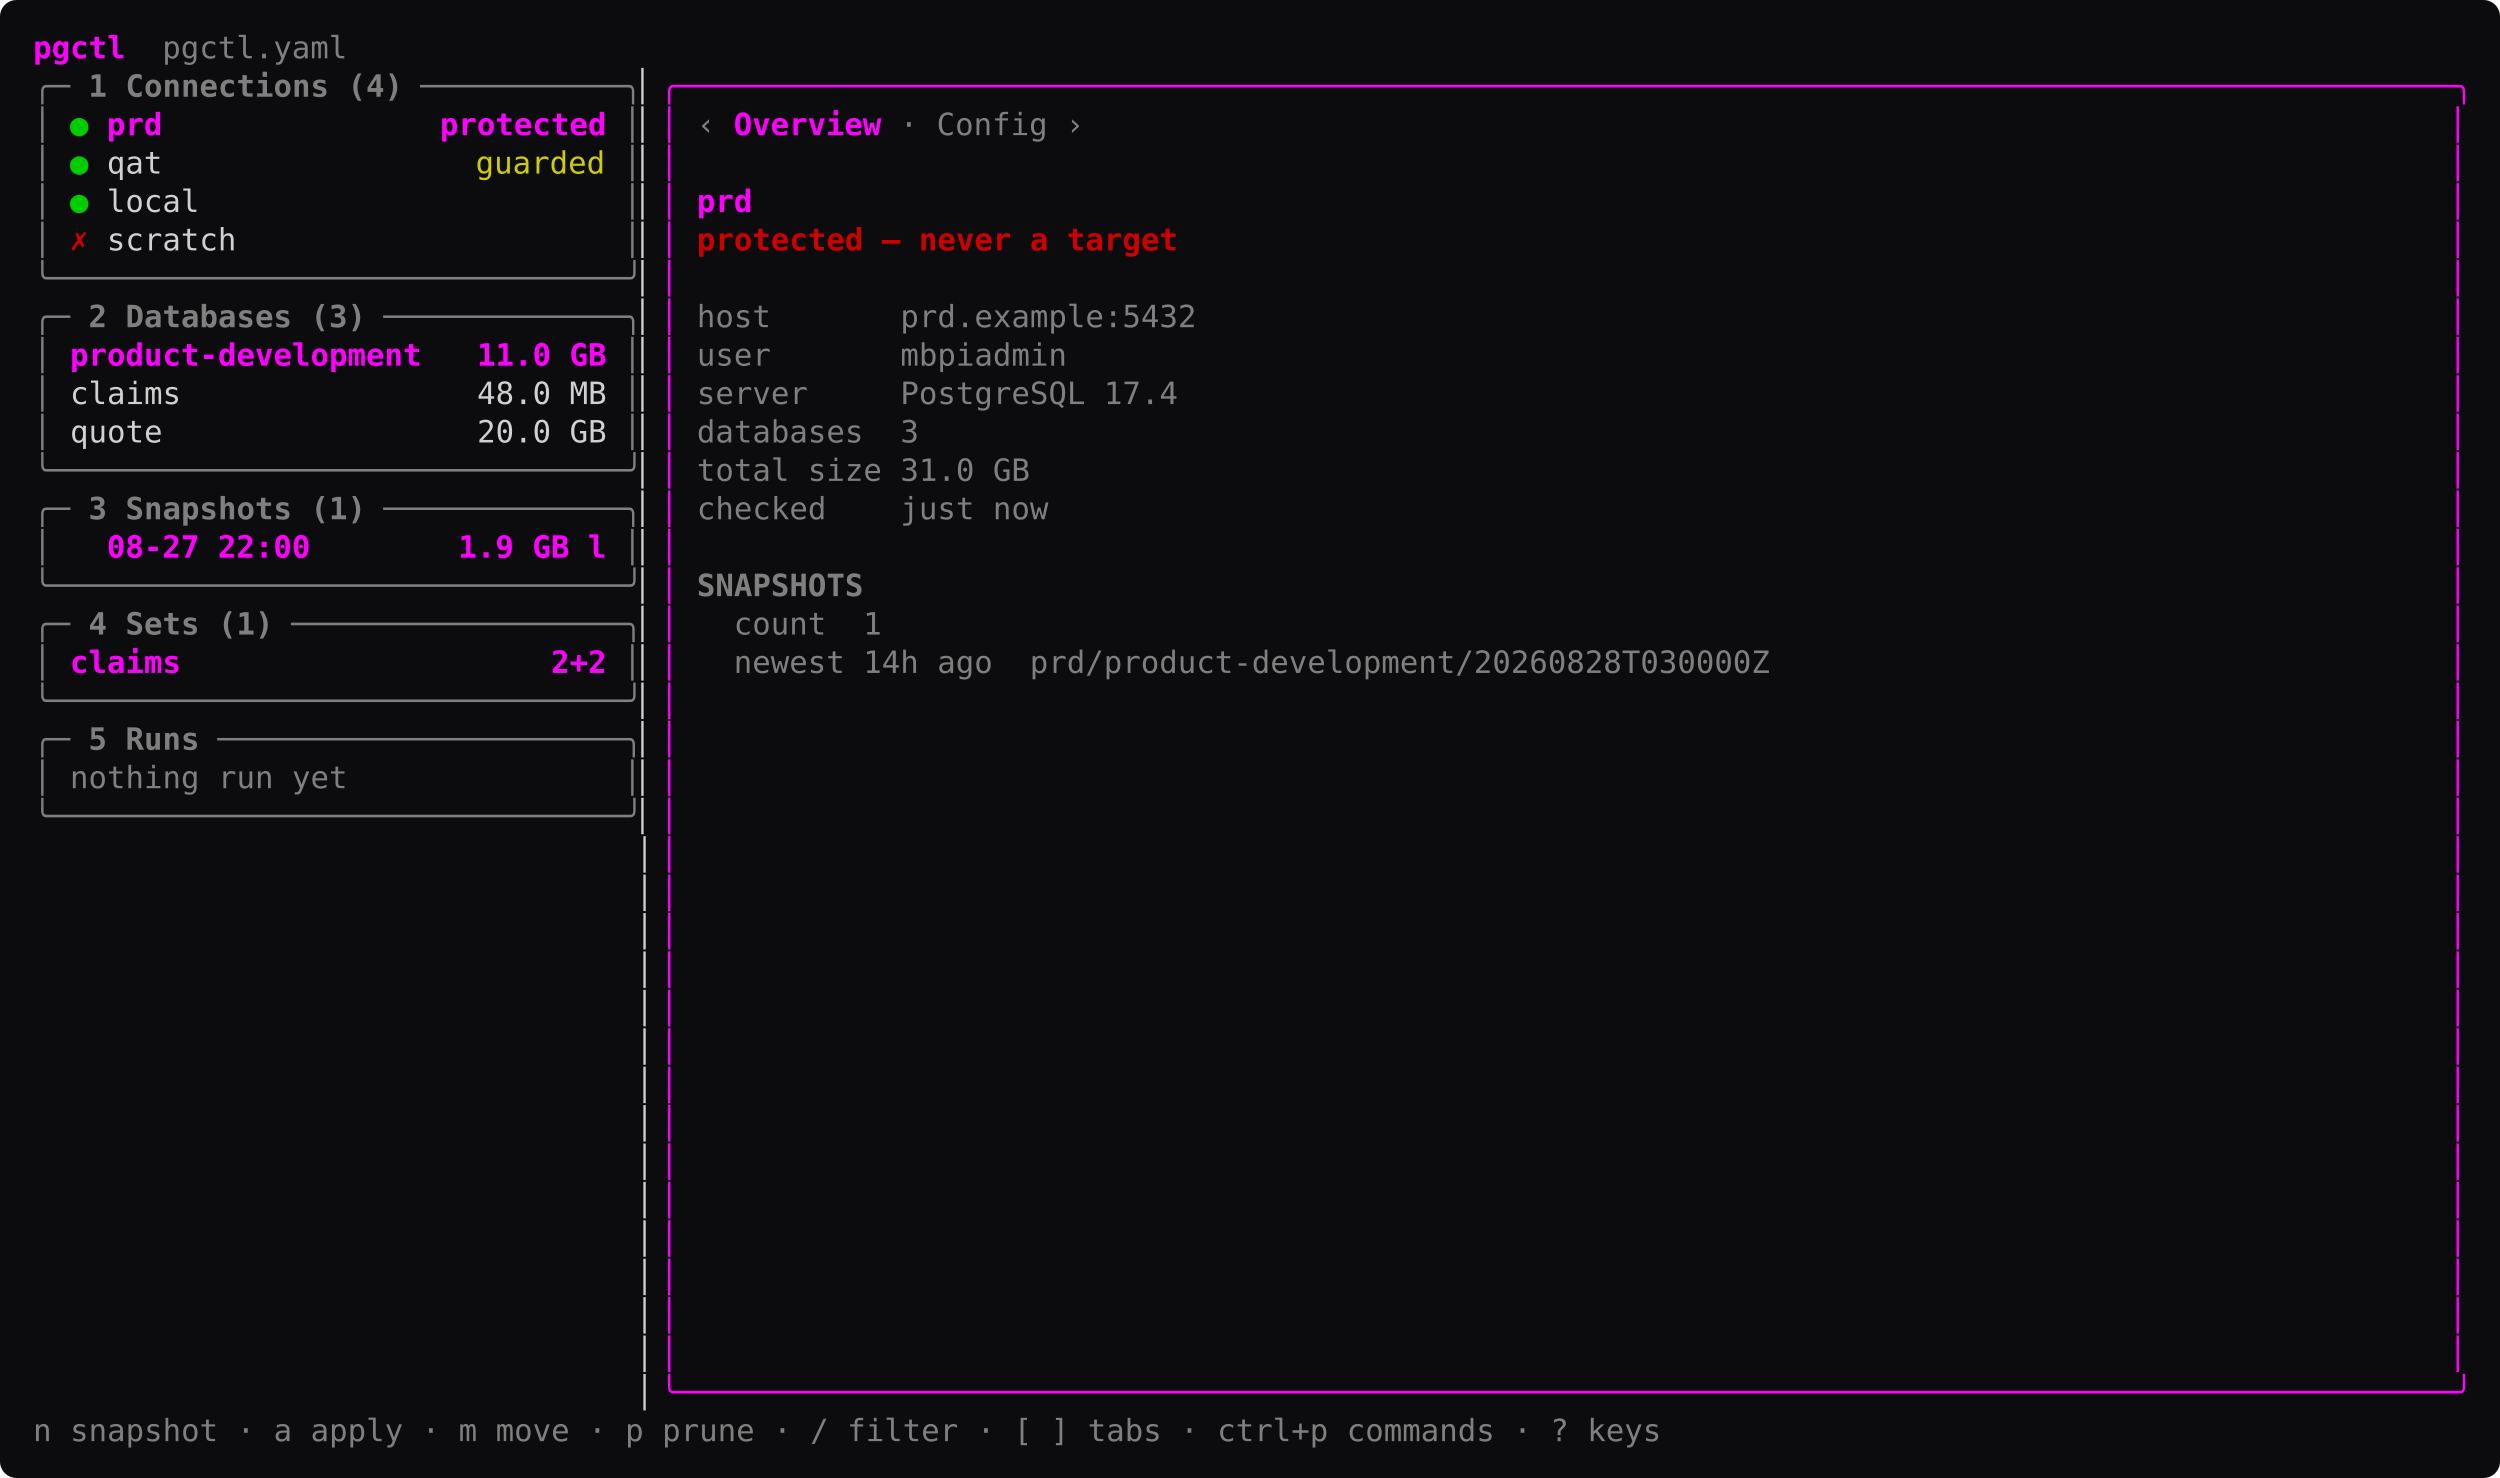
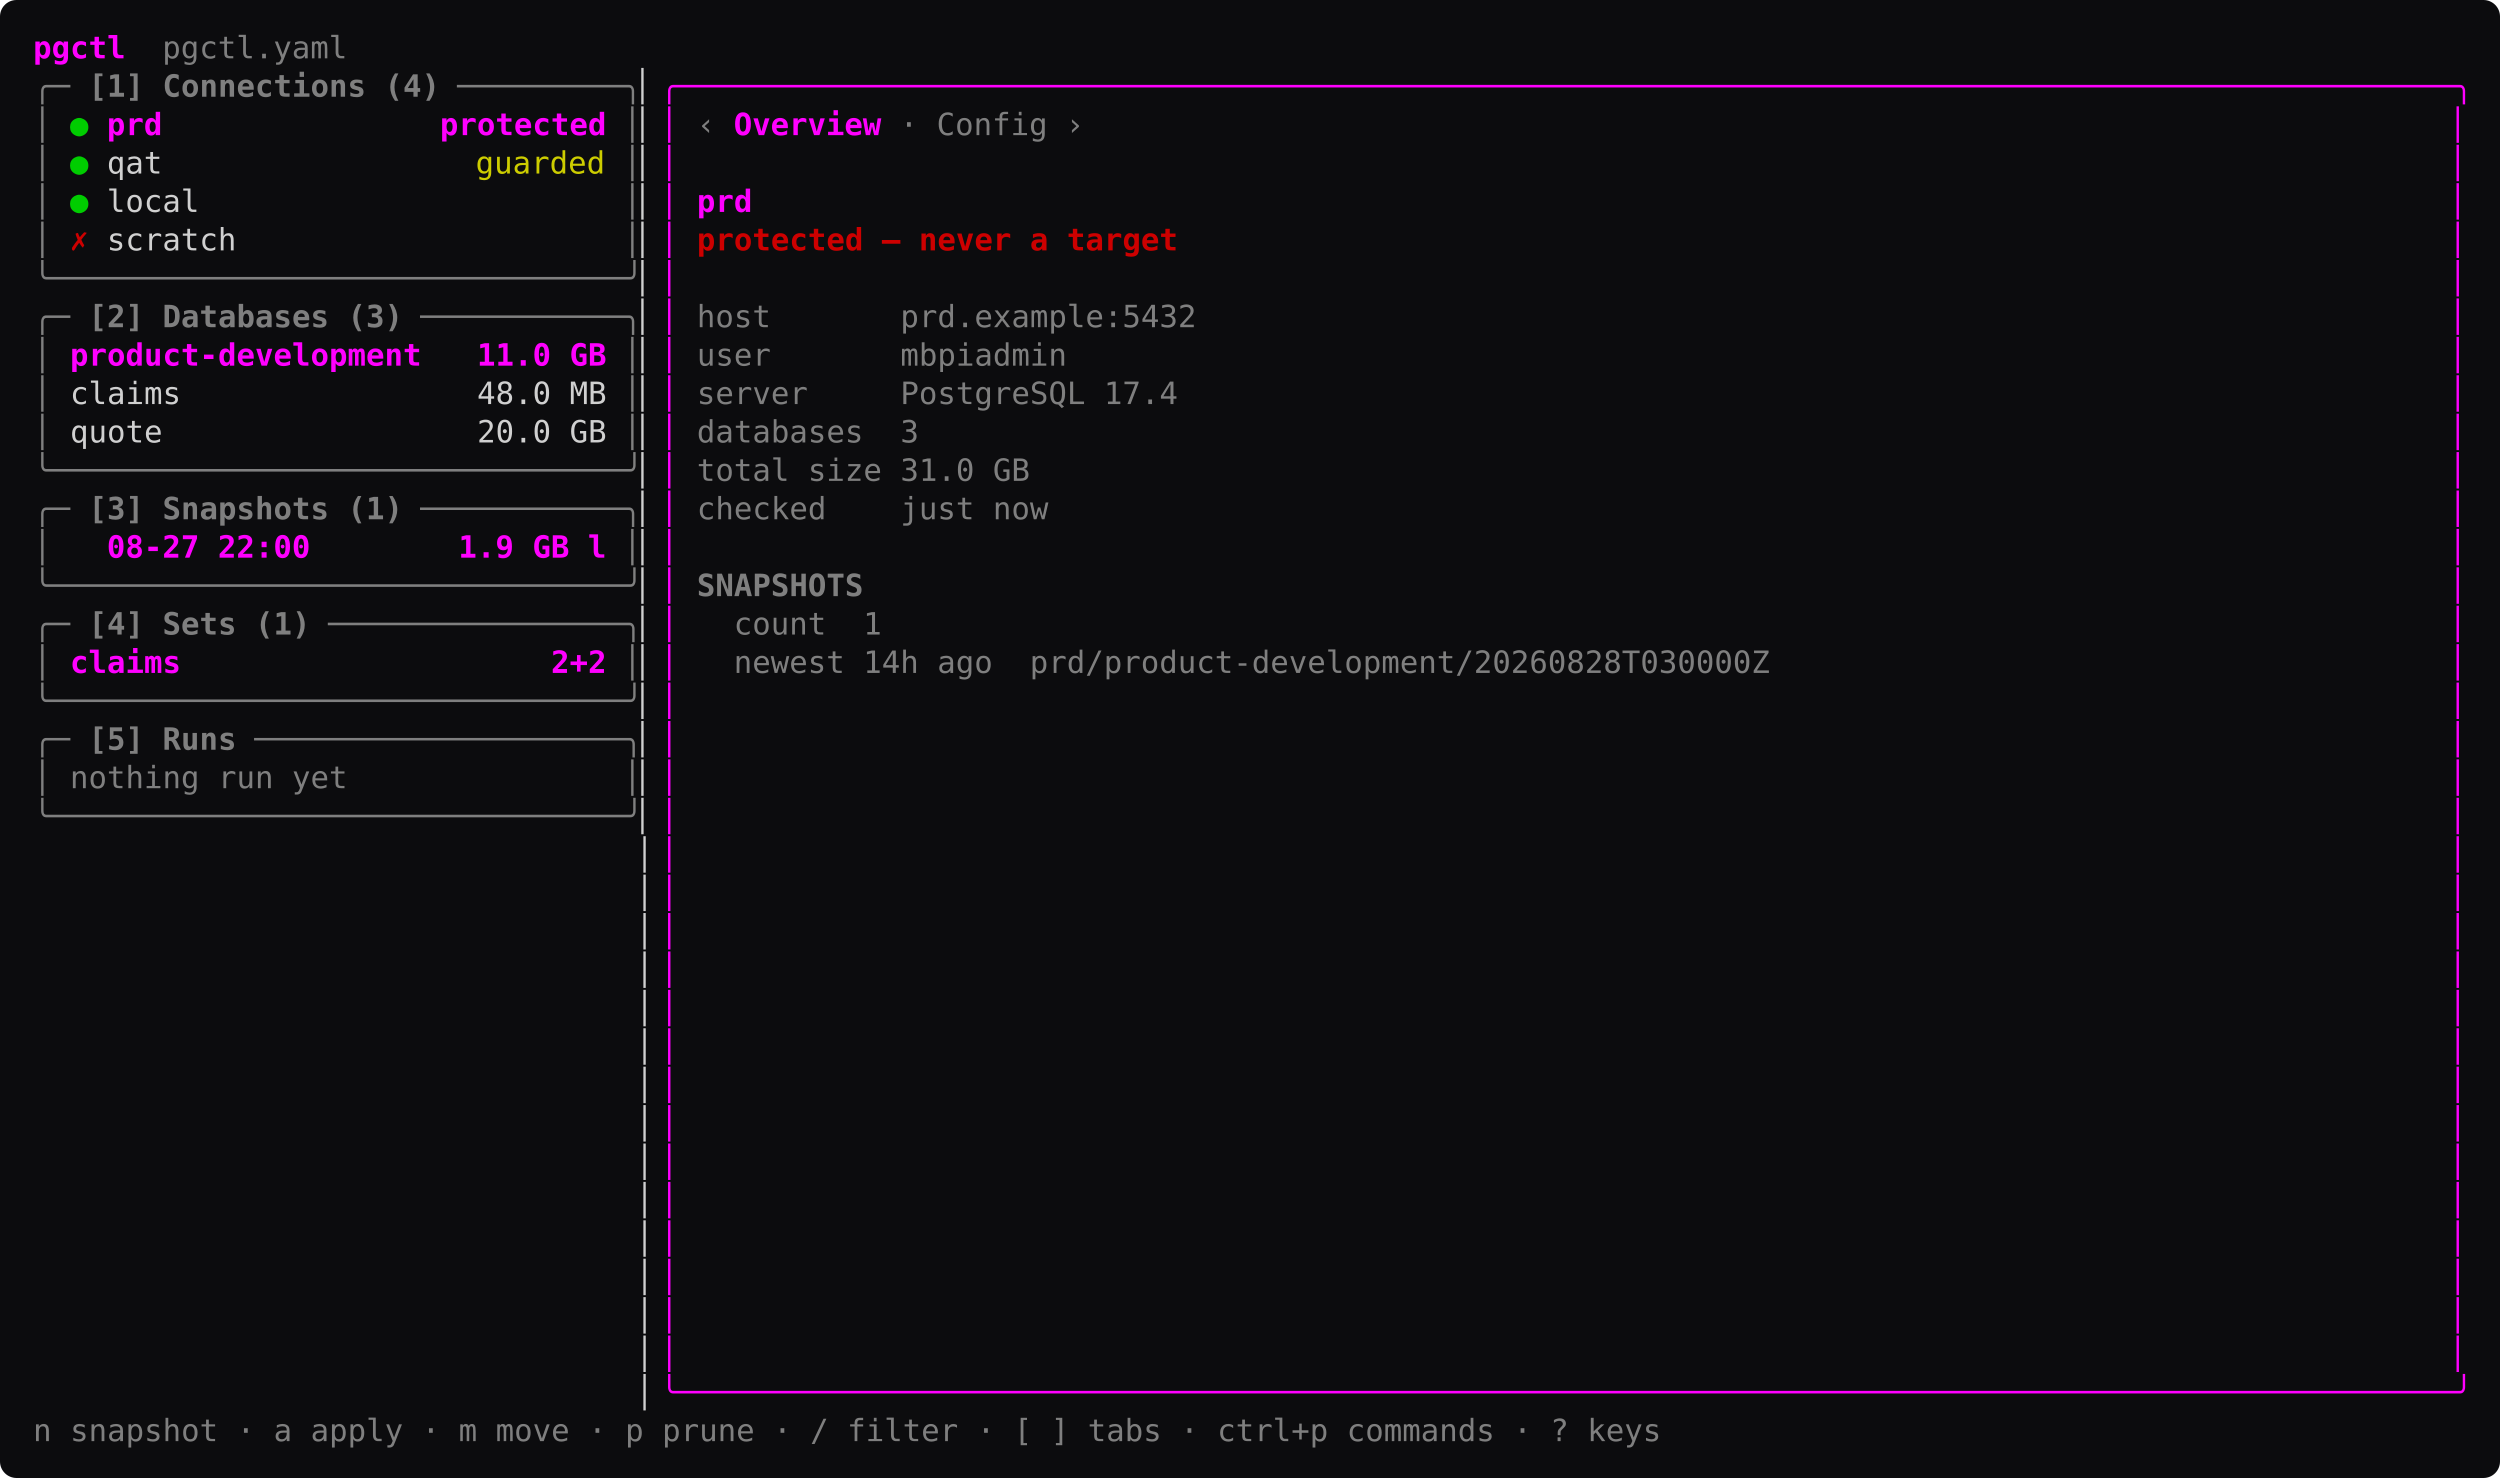
<svg xmlns="http://www.w3.org/2000/svg" width="1057.6" height="625.25" viewBox="0 0 1057.6 625.25" font-family="ui-monospace, 'SF Mono', SFMono-Regular, Menlo, Consolas, 'DejaVu Sans Mono', monospace" font-size="13" role="img">
  <rect width="1057.6" height="625.25" rx="7" fill="#0c0c0e" />
  <text x="14" y="24.68" textLength="39" lengthAdjust="spacing" fill="#ff00ff" font-weight="600" xml:space="preserve">pgctl</text>
  <text x="53" y="24.68" textLength="93.6" lengthAdjust="spacing" fill="#7f7f7f" xml:space="preserve">  pgctl.yaml</text>
  <text x="14" y="40.92" textLength="15.6" lengthAdjust="spacing" fill="#7f7f7f" xml:space="preserve">╭─</text>
-   <text x="29.6" y="40.92" textLength="140.4" lengthAdjust="spacing" fill="#7f7f7f" font-weight="600" xml:space="preserve"> 1 Connections (4)</text>
-   <text x="177.8" y="40.92" textLength="93.6" lengthAdjust="spacing" fill="#7f7f7f" xml:space="preserve">───────────╮</text>
+   <text x="29.6" y="40.92" textLength="156" lengthAdjust="spacing" fill="#7f7f7f" font-weight="600" xml:space="preserve"> [1] Connections (4)</text>
+   <text x="193.4" y="40.92" textLength="78" lengthAdjust="spacing" fill="#7f7f7f" xml:space="preserve">─────────╮</text>
  <text x="271.4" y="40.92" textLength="7.8" lengthAdjust="spacing" fill="#d0d0d0" xml:space="preserve">▏</text>
  <text x="279.2" y="40.92" textLength="764.4" lengthAdjust="spacing" fill="#ff00ff" xml:space="preserve">╭────────────────────────────────────────────────────────────────────────────────────────────────╮</text>
  <text x="14" y="57.17" textLength="7.8" lengthAdjust="spacing" fill="#7f7f7f" xml:space="preserve">│</text>
  <text x="29.6" y="57.17" textLength="7.8" lengthAdjust="spacing" fill="#00cd00" xml:space="preserve">●</text>
  <text x="45.2" y="57.17" textLength="210.6" lengthAdjust="spacing" fill="#ff00ff" font-weight="600" xml:space="preserve">prd               protected</text>
  <text x="263.6" y="57.17" textLength="7.8" lengthAdjust="spacing" fill="#7f7f7f" xml:space="preserve">│</text>
  <text x="271.4" y="57.17" textLength="7.8" lengthAdjust="spacing" fill="#d0d0d0" xml:space="preserve">▏</text>
  <text x="279.2" y="57.17" textLength="7.8" lengthAdjust="spacing" fill="#ff00ff" xml:space="preserve">│</text>
  <text x="294.8" y="57.17" textLength="7.8" lengthAdjust="spacing" fill="#7f7f7f" xml:space="preserve">‹</text>
  <text x="310.4" y="57.17" textLength="7.8" lengthAdjust="spacing" fill="#ff00ff" font-weight="600" xml:space="preserve">O</text>
  <text x="318.2" y="57.17" textLength="7.8" lengthAdjust="spacing" fill="#ff00ff" font-weight="600" xml:space="preserve">v</text>
  <text x="326" y="57.17" textLength="7.8" lengthAdjust="spacing" fill="#ff00ff" font-weight="600" xml:space="preserve">e</text>
  <text x="333.8" y="57.17" textLength="7.8" lengthAdjust="spacing" fill="#ff00ff" font-weight="600" xml:space="preserve">r</text>
  <text x="341.6" y="57.17" textLength="7.8" lengthAdjust="spacing" fill="#ff00ff" font-weight="600" xml:space="preserve">v</text>
  <text x="349.4" y="57.17" textLength="7.8" lengthAdjust="spacing" fill="#ff00ff" font-weight="600" xml:space="preserve">i</text>
  <text x="357.2" y="57.17" textLength="7.8" lengthAdjust="spacing" fill="#ff00ff" font-weight="600" xml:space="preserve">e</text>
  <text x="365" y="57.17" textLength="7.8" lengthAdjust="spacing" fill="#ff00ff" font-weight="600" xml:space="preserve">w</text>
  <text x="380.6" y="57.17" textLength="7.8" lengthAdjust="spacing" fill="#7f7f7f" xml:space="preserve">·</text>
  <text x="388.4" y="57.17" textLength="54.6" lengthAdjust="spacing" fill="#7f7f7f" xml:space="preserve"> Config</text>
  <text x="450.8" y="57.17" textLength="7.8" lengthAdjust="spacing" fill="#7f7f7f" xml:space="preserve">›</text>
  <text x="1035.8" y="57.17" textLength="7.8" lengthAdjust="spacing" fill="#ff00ff" xml:space="preserve">│</text>
  <text x="14" y="73.42" textLength="7.8" lengthAdjust="spacing" fill="#7f7f7f" xml:space="preserve">│</text>
  <text x="29.6" y="73.42" textLength="7.8" lengthAdjust="spacing" fill="#00cd00" xml:space="preserve">●</text>
  <text x="45.2" y="73.42" textLength="23.4" lengthAdjust="spacing" fill="#d0d0d0" xml:space="preserve">qat</text>
  <text x="201.2" y="73.42" textLength="54.6" lengthAdjust="spacing" fill="#cdcd00" xml:space="preserve">guarded</text>
  <text x="263.6" y="73.42" textLength="7.8" lengthAdjust="spacing" fill="#7f7f7f" xml:space="preserve">│</text>
  <text x="271.4" y="73.42" textLength="7.8" lengthAdjust="spacing" fill="#d0d0d0" xml:space="preserve">▏</text>
  <text x="279.2" y="73.42" textLength="7.8" lengthAdjust="spacing" fill="#ff00ff" xml:space="preserve">│</text>
  <text x="1035.8" y="73.42" textLength="7.8" lengthAdjust="spacing" fill="#ff00ff" xml:space="preserve">│</text>
  <text x="14" y="89.67" textLength="7.8" lengthAdjust="spacing" fill="#7f7f7f" xml:space="preserve">│</text>
  <text x="29.6" y="89.67" textLength="7.8" lengthAdjust="spacing" fill="#00cd00" xml:space="preserve">●</text>
  <text x="45.2" y="89.67" textLength="39" lengthAdjust="spacing" fill="#d0d0d0" xml:space="preserve">local</text>
  <text x="263.6" y="89.67" textLength="7.8" lengthAdjust="spacing" fill="#7f7f7f" xml:space="preserve">│</text>
  <text x="271.4" y="89.67" textLength="7.8" lengthAdjust="spacing" fill="#d0d0d0" xml:space="preserve">▏</text>
  <text x="279.2" y="89.67" textLength="7.8" lengthAdjust="spacing" fill="#ff00ff" xml:space="preserve">│</text>
  <text x="294.8" y="89.67" textLength="23.4" lengthAdjust="spacing" fill="#ff00ff" font-weight="600" xml:space="preserve">prd</text>
  <text x="1035.8" y="89.67" textLength="7.8" lengthAdjust="spacing" fill="#ff00ff" xml:space="preserve">│</text>
  <text x="14" y="105.92" textLength="7.8" lengthAdjust="spacing" fill="#7f7f7f" xml:space="preserve">│</text>
  <text x="29.6" y="105.92" textLength="7.8" lengthAdjust="spacing" fill="#cd0000" font-weight="600" xml:space="preserve">✗</text>
  <text x="45.2" y="105.92" textLength="54.6" lengthAdjust="spacing" fill="#d0d0d0" xml:space="preserve">scratch</text>
  <text x="263.6" y="105.92" textLength="7.8" lengthAdjust="spacing" fill="#7f7f7f" xml:space="preserve">│</text>
  <text x="271.4" y="105.92" textLength="7.8" lengthAdjust="spacing" fill="#d0d0d0" xml:space="preserve">▏</text>
  <text x="279.2" y="105.92" textLength="7.8" lengthAdjust="spacing" fill="#ff00ff" xml:space="preserve">│</text>
  <text x="294.8" y="105.92" textLength="202.8" lengthAdjust="spacing" fill="#cd0000" font-weight="600" xml:space="preserve">protected — never a target</text>
  <text x="1035.8" y="105.92" textLength="7.8" lengthAdjust="spacing" fill="#ff00ff" xml:space="preserve">│</text>
  <text x="14" y="122.17" textLength="257.4" lengthAdjust="spacing" fill="#7f7f7f" xml:space="preserve">╰───────────────────────────────╯</text>
  <text x="271.4" y="122.17" textLength="7.8" lengthAdjust="spacing" fill="#d0d0d0" xml:space="preserve">▏</text>
  <text x="279.2" y="122.17" textLength="7.8" lengthAdjust="spacing" fill="#ff00ff" xml:space="preserve">│</text>
  <text x="1035.8" y="122.17" textLength="7.8" lengthAdjust="spacing" fill="#ff00ff" xml:space="preserve">│</text>
  <text x="14" y="138.43" textLength="15.6" lengthAdjust="spacing" fill="#7f7f7f" xml:space="preserve">╭─</text>
-   <text x="29.6" y="138.43" textLength="124.8" lengthAdjust="spacing" fill="#7f7f7f" font-weight="600" xml:space="preserve"> 2 Databases (3)</text>
-   <text x="162.2" y="138.43" textLength="109.2" lengthAdjust="spacing" fill="#7f7f7f" xml:space="preserve">─────────────╮</text>
+   <text x="29.6" y="138.43" textLength="140.4" lengthAdjust="spacing" fill="#7f7f7f" font-weight="600" xml:space="preserve"> [2] Databases (3)</text>
+   <text x="177.8" y="138.43" textLength="93.6" lengthAdjust="spacing" fill="#7f7f7f" xml:space="preserve">───────────╮</text>
  <text x="271.4" y="138.43" textLength="7.8" lengthAdjust="spacing" fill="#d0d0d0" xml:space="preserve">▏</text>
  <text x="279.2" y="138.43" textLength="7.8" lengthAdjust="spacing" fill="#ff00ff" xml:space="preserve">│</text>
  <text x="294.8" y="138.43" textLength="210.6" lengthAdjust="spacing" fill="#7f7f7f" xml:space="preserve">host       prd.example:5432</text>
  <text x="1035.8" y="138.43" textLength="7.8" lengthAdjust="spacing" fill="#ff00ff" xml:space="preserve">│</text>
  <text x="14" y="154.68" textLength="7.8" lengthAdjust="spacing" fill="#7f7f7f" xml:space="preserve">│</text>
  <text x="29.6" y="154.68" textLength="226.2" lengthAdjust="spacing" fill="#ff00ff" font-weight="600" xml:space="preserve">product-development   11.0 GB</text>
  <text x="263.6" y="154.68" textLength="7.8" lengthAdjust="spacing" fill="#7f7f7f" xml:space="preserve">│</text>
  <text x="271.4" y="154.68" textLength="7.8" lengthAdjust="spacing" fill="#d0d0d0" xml:space="preserve">▏</text>
  <text x="279.2" y="154.68" textLength="7.8" lengthAdjust="spacing" fill="#ff00ff" xml:space="preserve">│</text>
  <text x="294.8" y="154.68" textLength="156" lengthAdjust="spacing" fill="#7f7f7f" xml:space="preserve">user       mbpiadmin</text>
  <text x="1035.8" y="154.68" textLength="7.8" lengthAdjust="spacing" fill="#ff00ff" xml:space="preserve">│</text>
  <text x="14" y="170.93" textLength="7.8" lengthAdjust="spacing" fill="#7f7f7f" xml:space="preserve">│</text>
  <text x="21.8" y="170.93" textLength="234" lengthAdjust="spacing" fill="#d0d0d0" xml:space="preserve"> claims                48.0 MB</text>
  <text x="263.6" y="170.93" textLength="7.8" lengthAdjust="spacing" fill="#7f7f7f" xml:space="preserve">│</text>
  <text x="271.4" y="170.93" textLength="7.8" lengthAdjust="spacing" fill="#d0d0d0" xml:space="preserve">▏</text>
  <text x="279.2" y="170.93" textLength="7.8" lengthAdjust="spacing" fill="#ff00ff" xml:space="preserve">│</text>
  <text x="294.8" y="170.93" textLength="202.8" lengthAdjust="spacing" fill="#7f7f7f" xml:space="preserve">server     PostgreSQL 17.4</text>
  <text x="1035.8" y="170.93" textLength="7.8" lengthAdjust="spacing" fill="#ff00ff" xml:space="preserve">│</text>
  <text x="14" y="187.18" textLength="7.8" lengthAdjust="spacing" fill="#7f7f7f" xml:space="preserve">│</text>
  <text x="21.8" y="187.18" textLength="234" lengthAdjust="spacing" fill="#d0d0d0" xml:space="preserve"> quote                 20.0 GB</text>
  <text x="263.6" y="187.18" textLength="7.8" lengthAdjust="spacing" fill="#7f7f7f" xml:space="preserve">│</text>
  <text x="271.4" y="187.18" textLength="7.8" lengthAdjust="spacing" fill="#d0d0d0" xml:space="preserve">▏</text>
  <text x="279.2" y="187.18" textLength="7.8" lengthAdjust="spacing" fill="#ff00ff" xml:space="preserve">│</text>
  <text x="294.8" y="187.18" textLength="93.6" lengthAdjust="spacing" fill="#7f7f7f" xml:space="preserve">databases  3</text>
  <text x="1035.8" y="187.18" textLength="7.8" lengthAdjust="spacing" fill="#ff00ff" xml:space="preserve">│</text>
  <text x="14" y="203.43" textLength="257.4" lengthAdjust="spacing" fill="#7f7f7f" xml:space="preserve">╰───────────────────────────────╯</text>
  <text x="271.4" y="203.43" textLength="7.8" lengthAdjust="spacing" fill="#d0d0d0" xml:space="preserve">▏</text>
  <text x="279.2" y="203.43" textLength="7.8" lengthAdjust="spacing" fill="#ff00ff" xml:space="preserve">│</text>
  <text x="294.8" y="203.43" textLength="140.4" lengthAdjust="spacing" fill="#7f7f7f" xml:space="preserve">total size 31.0 GB</text>
  <text x="1035.8" y="203.43" textLength="7.8" lengthAdjust="spacing" fill="#ff00ff" xml:space="preserve">│</text>
  <text x="14" y="219.68" textLength="15.6" lengthAdjust="spacing" fill="#7f7f7f" xml:space="preserve">╭─</text>
-   <text x="29.6" y="219.68" textLength="124.8" lengthAdjust="spacing" fill="#7f7f7f" font-weight="600" xml:space="preserve"> 3 Snapshots (1)</text>
-   <text x="162.2" y="219.68" textLength="109.2" lengthAdjust="spacing" fill="#7f7f7f" xml:space="preserve">─────────────╮</text>
+   <text x="29.6" y="219.68" textLength="140.4" lengthAdjust="spacing" fill="#7f7f7f" font-weight="600" xml:space="preserve"> [3] Snapshots (1)</text>
+   <text x="177.8" y="219.68" textLength="93.6" lengthAdjust="spacing" fill="#7f7f7f" xml:space="preserve">───────────╮</text>
  <text x="271.4" y="219.68" textLength="7.8" lengthAdjust="spacing" fill="#d0d0d0" xml:space="preserve">▏</text>
  <text x="279.2" y="219.68" textLength="7.8" lengthAdjust="spacing" fill="#ff00ff" xml:space="preserve">│</text>
  <text x="294.8" y="219.68" textLength="148.2" lengthAdjust="spacing" fill="#7f7f7f" xml:space="preserve">checked    just now</text>
  <text x="1035.8" y="219.68" textLength="7.8" lengthAdjust="spacing" fill="#ff00ff" xml:space="preserve">│</text>
  <text x="14" y="235.93" textLength="7.8" lengthAdjust="spacing" fill="#7f7f7f" xml:space="preserve">│</text>
  <text x="45.2" y="235.93" textLength="210.6" lengthAdjust="spacing" fill="#ff00ff" font-weight="600" xml:space="preserve">08-27 22:00        1.9 GB l</text>
  <text x="263.6" y="235.93" textLength="7.8" lengthAdjust="spacing" fill="#7f7f7f" xml:space="preserve">│</text>
  <text x="271.4" y="235.93" textLength="7.8" lengthAdjust="spacing" fill="#d0d0d0" xml:space="preserve">▏</text>
  <text x="279.2" y="235.93" textLength="7.8" lengthAdjust="spacing" fill="#ff00ff" xml:space="preserve">│</text>
  <text x="1035.8" y="235.93" textLength="7.8" lengthAdjust="spacing" fill="#ff00ff" xml:space="preserve">│</text>
  <text x="14" y="252.18" textLength="257.4" lengthAdjust="spacing" fill="#7f7f7f" xml:space="preserve">╰───────────────────────────────╯</text>
  <text x="271.4" y="252.18" textLength="7.8" lengthAdjust="spacing" fill="#d0d0d0" xml:space="preserve">▏</text>
  <text x="279.2" y="252.18" textLength="7.8" lengthAdjust="spacing" fill="#ff00ff" xml:space="preserve">│</text>
  <text x="294.8" y="252.18" textLength="70.2" lengthAdjust="spacing" fill="#7f7f7f" font-weight="600" xml:space="preserve">SNAPSHOTS</text>
  <text x="1035.8" y="252.18" textLength="7.8" lengthAdjust="spacing" fill="#ff00ff" xml:space="preserve">│</text>
  <text x="14" y="268.43" textLength="15.6" lengthAdjust="spacing" fill="#7f7f7f" xml:space="preserve">╭─</text>
-   <text x="29.6" y="268.43" textLength="85.8" lengthAdjust="spacing" fill="#7f7f7f" font-weight="600" xml:space="preserve"> 4 Sets (1)</text>
-   <text x="123.2" y="268.43" textLength="148.2" lengthAdjust="spacing" fill="#7f7f7f" xml:space="preserve">──────────────────╮</text>
+   <text x="29.6" y="268.43" textLength="101.4" lengthAdjust="spacing" fill="#7f7f7f" font-weight="600" xml:space="preserve"> [4] Sets (1)</text>
+   <text x="138.8" y="268.43" textLength="132.6" lengthAdjust="spacing" fill="#7f7f7f" xml:space="preserve">────────────────╮</text>
  <text x="271.4" y="268.43" textLength="7.8" lengthAdjust="spacing" fill="#d0d0d0" xml:space="preserve">▏</text>
  <text x="279.2" y="268.43" textLength="7.8" lengthAdjust="spacing" fill="#ff00ff" xml:space="preserve">│</text>
  <text x="310.4" y="268.43" textLength="62.4" lengthAdjust="spacing" fill="#7f7f7f" xml:space="preserve">count  1</text>
  <text x="1035.8" y="268.43" textLength="7.8" lengthAdjust="spacing" fill="#ff00ff" xml:space="preserve">│</text>
  <text x="14" y="284.68" textLength="7.8" lengthAdjust="spacing" fill="#7f7f7f" xml:space="preserve">│</text>
  <text x="29.6" y="284.68" textLength="226.2" lengthAdjust="spacing" fill="#ff00ff" font-weight="600" xml:space="preserve">claims                    2+2</text>
  <text x="263.6" y="284.68" textLength="7.8" lengthAdjust="spacing" fill="#7f7f7f" xml:space="preserve">│</text>
  <text x="271.4" y="284.68" textLength="7.8" lengthAdjust="spacing" fill="#d0d0d0" xml:space="preserve">▏</text>
  <text x="279.2" y="284.68" textLength="7.8" lengthAdjust="spacing" fill="#ff00ff" xml:space="preserve">│</text>
  <text x="310.4" y="284.68" textLength="436.8" lengthAdjust="spacing" fill="#7f7f7f" xml:space="preserve">newest 14h ago  prd/product-development/20260828T030000Z</text>
  <text x="1035.8" y="284.68" textLength="7.8" lengthAdjust="spacing" fill="#ff00ff" xml:space="preserve">│</text>
  <text x="14" y="300.93" textLength="257.4" lengthAdjust="spacing" fill="#7f7f7f" xml:space="preserve">╰───────────────────────────────╯</text>
  <text x="271.4" y="300.93" textLength="7.8" lengthAdjust="spacing" fill="#d0d0d0" xml:space="preserve">▏</text>
  <text x="279.2" y="300.93" textLength="7.8" lengthAdjust="spacing" fill="#ff00ff" xml:space="preserve">│</text>
  <text x="1035.8" y="300.93" textLength="7.8" lengthAdjust="spacing" fill="#ff00ff" xml:space="preserve">│</text>
  <text x="14" y="317.18" textLength="15.6" lengthAdjust="spacing" fill="#7f7f7f" xml:space="preserve">╭─</text>
-   <text x="29.6" y="317.18" textLength="54.6" lengthAdjust="spacing" fill="#7f7f7f" font-weight="600" xml:space="preserve"> 5 Runs</text>
-   <text x="92" y="317.18" textLength="179.4" lengthAdjust="spacing" fill="#7f7f7f" xml:space="preserve">──────────────────────╮</text>
+   <text x="29.6" y="317.18" textLength="70.2" lengthAdjust="spacing" fill="#7f7f7f" font-weight="600" xml:space="preserve"> [5] Runs</text>
+   <text x="107.6" y="317.18" textLength="163.8" lengthAdjust="spacing" fill="#7f7f7f" xml:space="preserve">────────────────────╮</text>
  <text x="271.4" y="317.18" textLength="7.8" lengthAdjust="spacing" fill="#d0d0d0" xml:space="preserve">▏</text>
  <text x="279.2" y="317.18" textLength="7.8" lengthAdjust="spacing" fill="#ff00ff" xml:space="preserve">│</text>
  <text x="1035.8" y="317.18" textLength="7.8" lengthAdjust="spacing" fill="#ff00ff" xml:space="preserve">│</text>
  <text x="14" y="333.43" textLength="7.8" lengthAdjust="spacing" fill="#7f7f7f" xml:space="preserve">│</text>
  <text x="29.6" y="333.43" textLength="117" lengthAdjust="spacing" fill="#7f7f7f" xml:space="preserve">nothing run yet</text>
  <text x="263.6" y="333.43" textLength="7.8" lengthAdjust="spacing" fill="#7f7f7f" xml:space="preserve">│</text>
  <text x="271.4" y="333.43" textLength="7.8" lengthAdjust="spacing" fill="#d0d0d0" xml:space="preserve">▏</text>
  <text x="279.2" y="333.43" textLength="7.8" lengthAdjust="spacing" fill="#ff00ff" xml:space="preserve">│</text>
  <text x="1035.8" y="333.43" textLength="7.8" lengthAdjust="spacing" fill="#ff00ff" xml:space="preserve">│</text>
  <text x="14" y="349.68" textLength="257.4" lengthAdjust="spacing" fill="#7f7f7f" xml:space="preserve">╰───────────────────────────────╯</text>
  <text x="271.4" y="349.68" textLength="7.8" lengthAdjust="spacing" fill="#d0d0d0" xml:space="preserve">▏</text>
  <text x="279.2" y="349.68" textLength="7.8" lengthAdjust="spacing" fill="#ff00ff" xml:space="preserve">│</text>
  <text x="1035.8" y="349.68" textLength="7.8" lengthAdjust="spacing" fill="#ff00ff" xml:space="preserve">│</text>
  <text x="14" y="365.93" textLength="265.2" lengthAdjust="spacing" fill="#d0d0d0" xml:space="preserve">                                 ▏</text>
  <text x="279.2" y="365.93" textLength="7.8" lengthAdjust="spacing" fill="#ff00ff" xml:space="preserve">│</text>
  <text x="1035.8" y="365.93" textLength="7.8" lengthAdjust="spacing" fill="#ff00ff" xml:space="preserve">│</text>
  <text x="14" y="382.18" textLength="265.2" lengthAdjust="spacing" fill="#d0d0d0" xml:space="preserve">                                 ▏</text>
  <text x="279.2" y="382.18" textLength="7.8" lengthAdjust="spacing" fill="#ff00ff" xml:space="preserve">│</text>
  <text x="1035.8" y="382.18" textLength="7.8" lengthAdjust="spacing" fill="#ff00ff" xml:space="preserve">│</text>
  <text x="14" y="398.43" textLength="265.2" lengthAdjust="spacing" fill="#d0d0d0" xml:space="preserve">                                 ▏</text>
  <text x="279.2" y="398.43" textLength="7.8" lengthAdjust="spacing" fill="#ff00ff" xml:space="preserve">│</text>
  <text x="1035.8" y="398.43" textLength="7.8" lengthAdjust="spacing" fill="#ff00ff" xml:space="preserve">│</text>
  <text x="14" y="414.68" textLength="265.2" lengthAdjust="spacing" fill="#d0d0d0" xml:space="preserve">                                 ▏</text>
  <text x="279.2" y="414.68" textLength="7.8" lengthAdjust="spacing" fill="#ff00ff" xml:space="preserve">│</text>
  <text x="1035.8" y="414.68" textLength="7.8" lengthAdjust="spacing" fill="#ff00ff" xml:space="preserve">│</text>
  <text x="14" y="430.93" textLength="265.2" lengthAdjust="spacing" fill="#d0d0d0" xml:space="preserve">                                 ▏</text>
  <text x="279.2" y="430.93" textLength="7.8" lengthAdjust="spacing" fill="#ff00ff" xml:space="preserve">│</text>
  <text x="1035.8" y="430.93" textLength="7.8" lengthAdjust="spacing" fill="#ff00ff" xml:space="preserve">│</text>
  <text x="14" y="447.18" textLength="265.2" lengthAdjust="spacing" fill="#d0d0d0" xml:space="preserve">                                 ▏</text>
  <text x="279.2" y="447.18" textLength="7.8" lengthAdjust="spacing" fill="#ff00ff" xml:space="preserve">│</text>
  <text x="1035.8" y="447.18" textLength="7.8" lengthAdjust="spacing" fill="#ff00ff" xml:space="preserve">│</text>
  <text x="14" y="463.43" textLength="265.2" lengthAdjust="spacing" fill="#d0d0d0" xml:space="preserve">                                 ▏</text>
  <text x="279.2" y="463.43" textLength="7.8" lengthAdjust="spacing" fill="#ff00ff" xml:space="preserve">│</text>
  <text x="1035.8" y="463.43" textLength="7.8" lengthAdjust="spacing" fill="#ff00ff" xml:space="preserve">│</text>
  <text x="14" y="479.68" textLength="265.2" lengthAdjust="spacing" fill="#d0d0d0" xml:space="preserve">                                 ▏</text>
  <text x="279.2" y="479.68" textLength="7.8" lengthAdjust="spacing" fill="#ff00ff" xml:space="preserve">│</text>
  <text x="1035.8" y="479.68" textLength="7.8" lengthAdjust="spacing" fill="#ff00ff" xml:space="preserve">│</text>
  <text x="14" y="495.93" textLength="265.2" lengthAdjust="spacing" fill="#d0d0d0" xml:space="preserve">                                 ▏</text>
  <text x="279.2" y="495.93" textLength="7.8" lengthAdjust="spacing" fill="#ff00ff" xml:space="preserve">│</text>
  <text x="1035.8" y="495.93" textLength="7.8" lengthAdjust="spacing" fill="#ff00ff" xml:space="preserve">│</text>
  <text x="14" y="512.17" textLength="265.2" lengthAdjust="spacing" fill="#d0d0d0" xml:space="preserve">                                 ▏</text>
  <text x="279.2" y="512.17" textLength="7.8" lengthAdjust="spacing" fill="#ff00ff" xml:space="preserve">│</text>
  <text x="1035.8" y="512.17" textLength="7.8" lengthAdjust="spacing" fill="#ff00ff" xml:space="preserve">│</text>
  <text x="14" y="528.42" textLength="265.2" lengthAdjust="spacing" fill="#d0d0d0" xml:space="preserve">                                 ▏</text>
  <text x="279.2" y="528.42" textLength="7.8" lengthAdjust="spacing" fill="#ff00ff" xml:space="preserve">│</text>
  <text x="1035.8" y="528.42" textLength="7.8" lengthAdjust="spacing" fill="#ff00ff" xml:space="preserve">│</text>
  <text x="14" y="544.67" textLength="265.2" lengthAdjust="spacing" fill="#d0d0d0" xml:space="preserve">                                 ▏</text>
  <text x="279.2" y="544.67" textLength="7.8" lengthAdjust="spacing" fill="#ff00ff" xml:space="preserve">│</text>
  <text x="1035.8" y="544.67" textLength="7.8" lengthAdjust="spacing" fill="#ff00ff" xml:space="preserve">│</text>
  <text x="14" y="560.92" textLength="265.2" lengthAdjust="spacing" fill="#d0d0d0" xml:space="preserve">                                 ▏</text>
  <text x="279.2" y="560.92" textLength="7.8" lengthAdjust="spacing" fill="#ff00ff" xml:space="preserve">│</text>
  <text x="1035.8" y="560.92" textLength="7.8" lengthAdjust="spacing" fill="#ff00ff" xml:space="preserve">│</text>
  <text x="14" y="577.17" textLength="265.2" lengthAdjust="spacing" fill="#d0d0d0" xml:space="preserve">                                 ▏</text>
  <text x="279.2" y="577.17" textLength="7.8" lengthAdjust="spacing" fill="#ff00ff" xml:space="preserve">│</text>
  <text x="1035.8" y="577.17" textLength="7.8" lengthAdjust="spacing" fill="#ff00ff" xml:space="preserve">│</text>
  <text x="14" y="593.42" textLength="265.2" lengthAdjust="spacing" fill="#d0d0d0" xml:space="preserve">                                 ▏</text>
  <text x="279.2" y="593.42" textLength="764.4" lengthAdjust="spacing" fill="#ff00ff" xml:space="preserve">╰────────────────────────────────────────────────────────────────────────────────────────────────╯</text>
  <text x="14" y="609.67" textLength="686.4" lengthAdjust="spacing" fill="#7f7f7f" xml:space="preserve">n snapshot · a apply · m move · p prune · / filter · [ ] tabs · ctrl+p commands · ? keys</text>
</svg>
